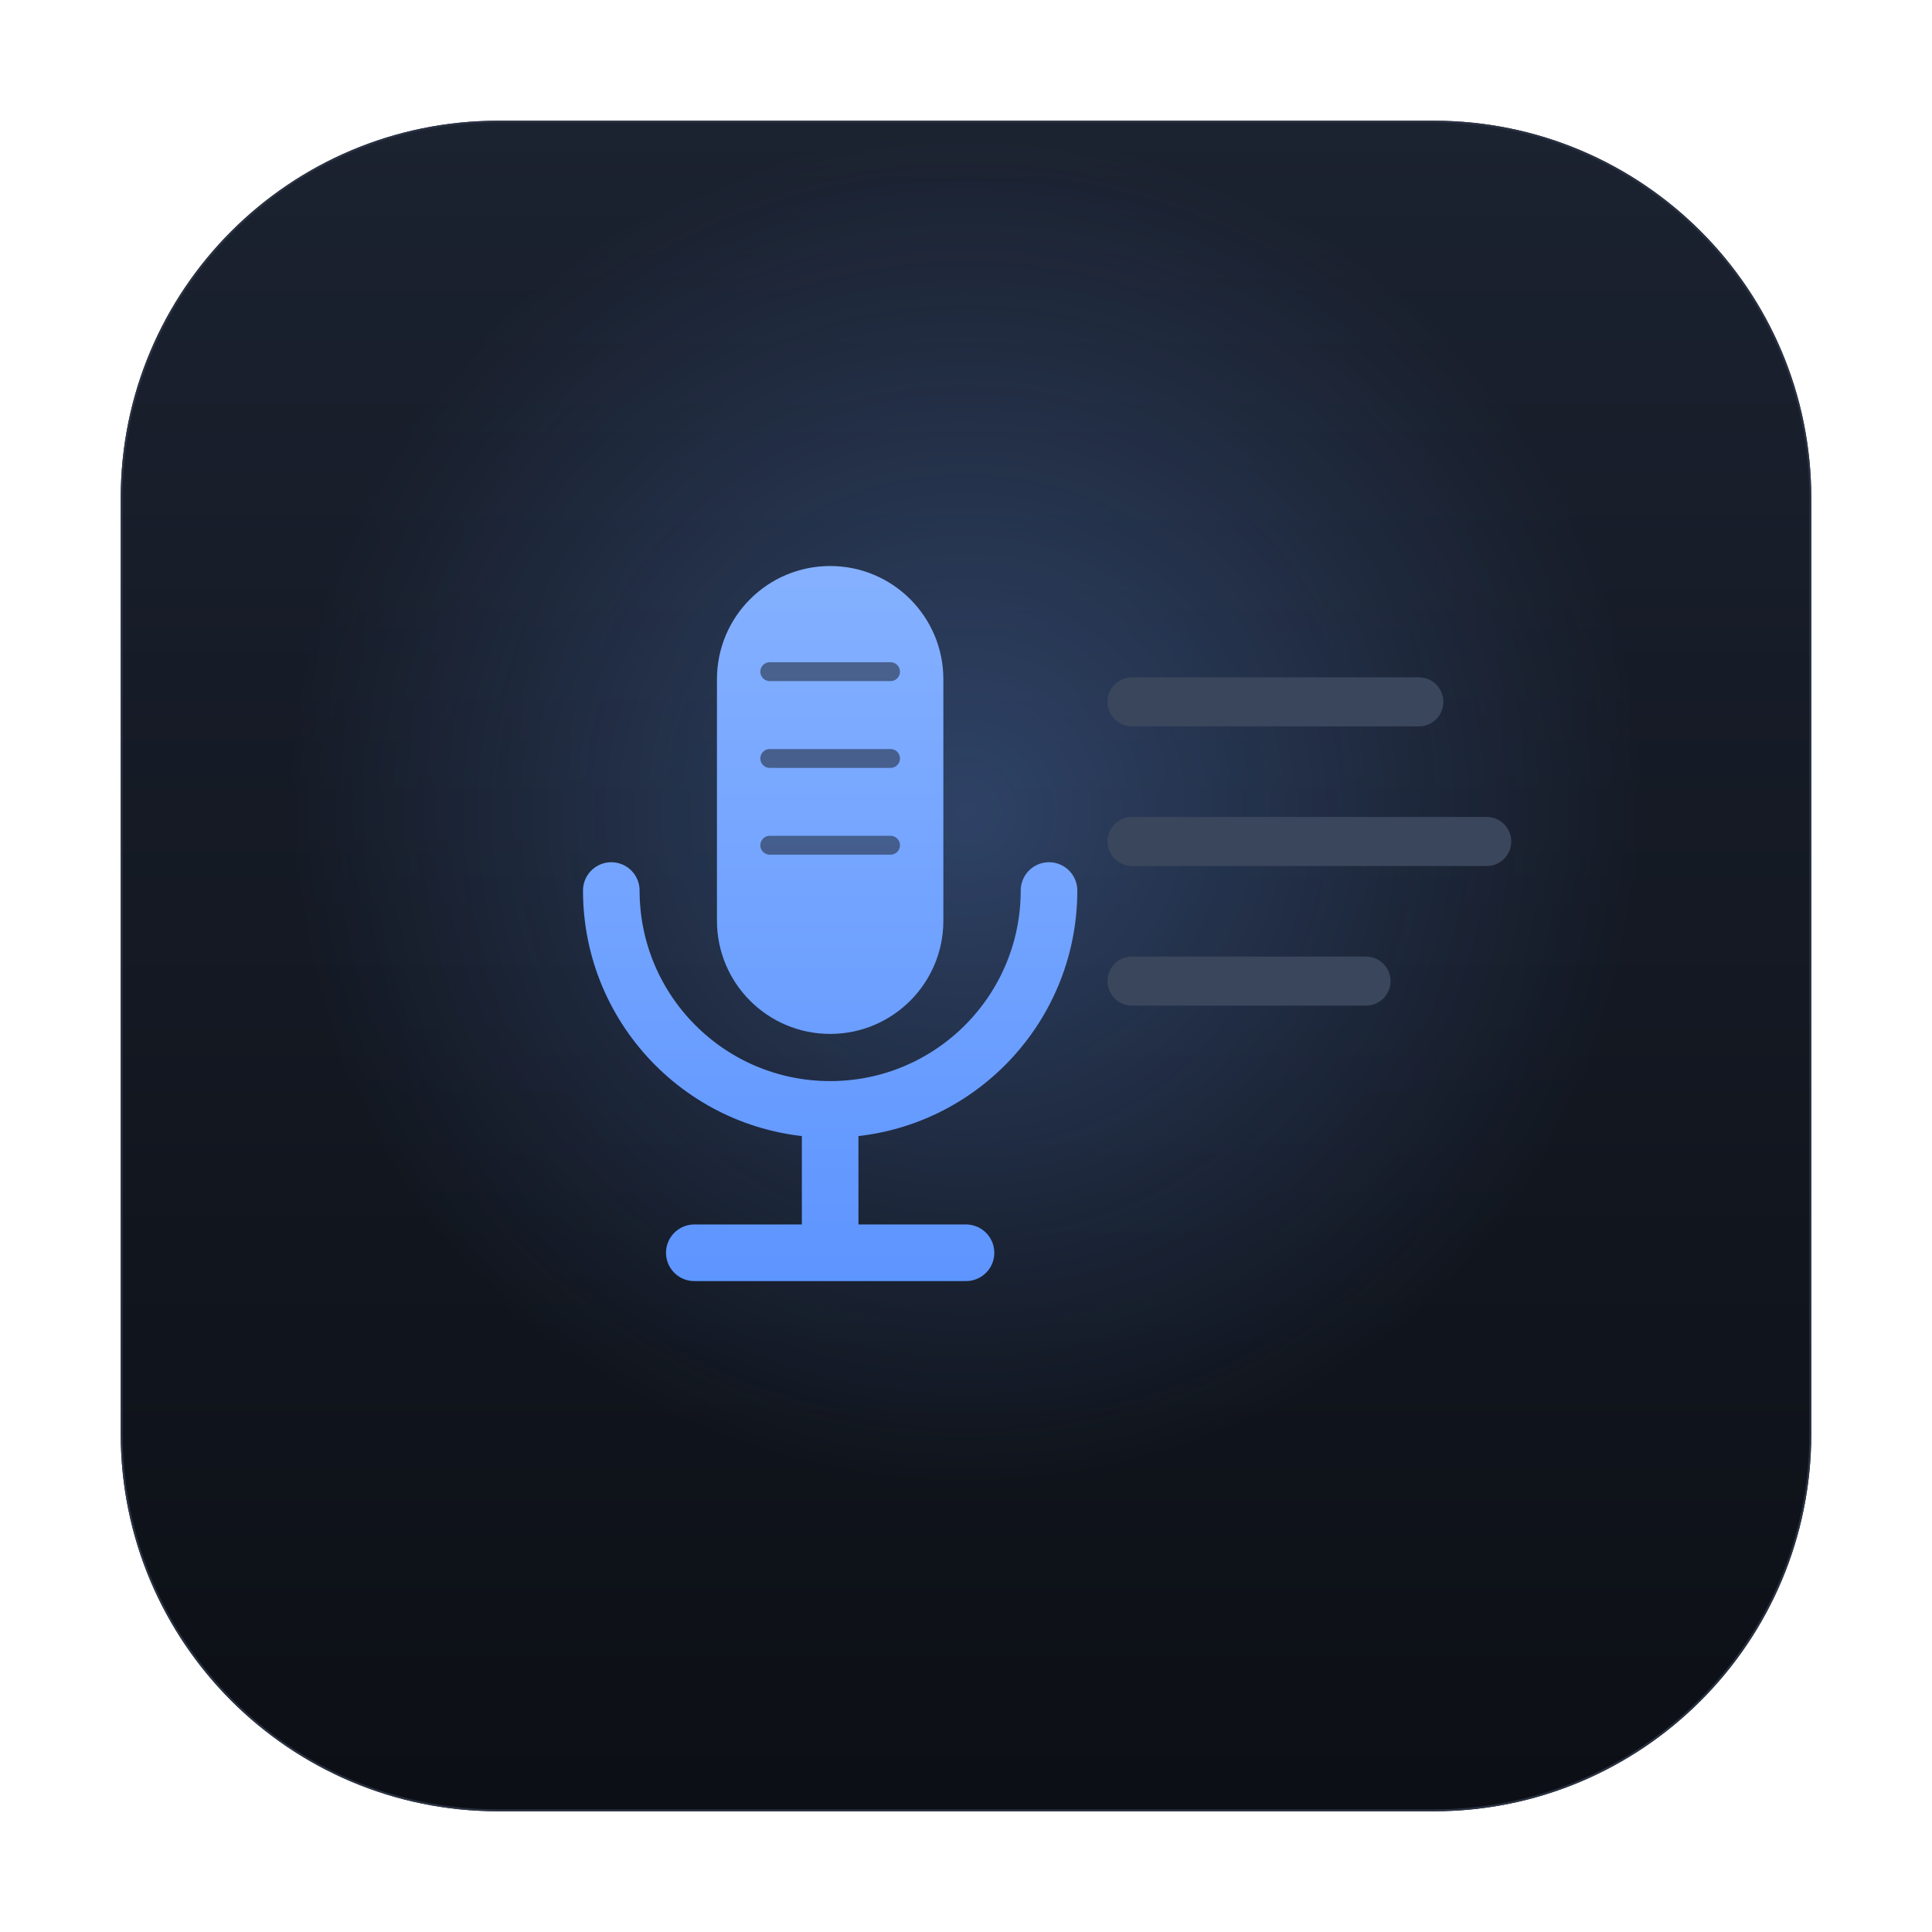
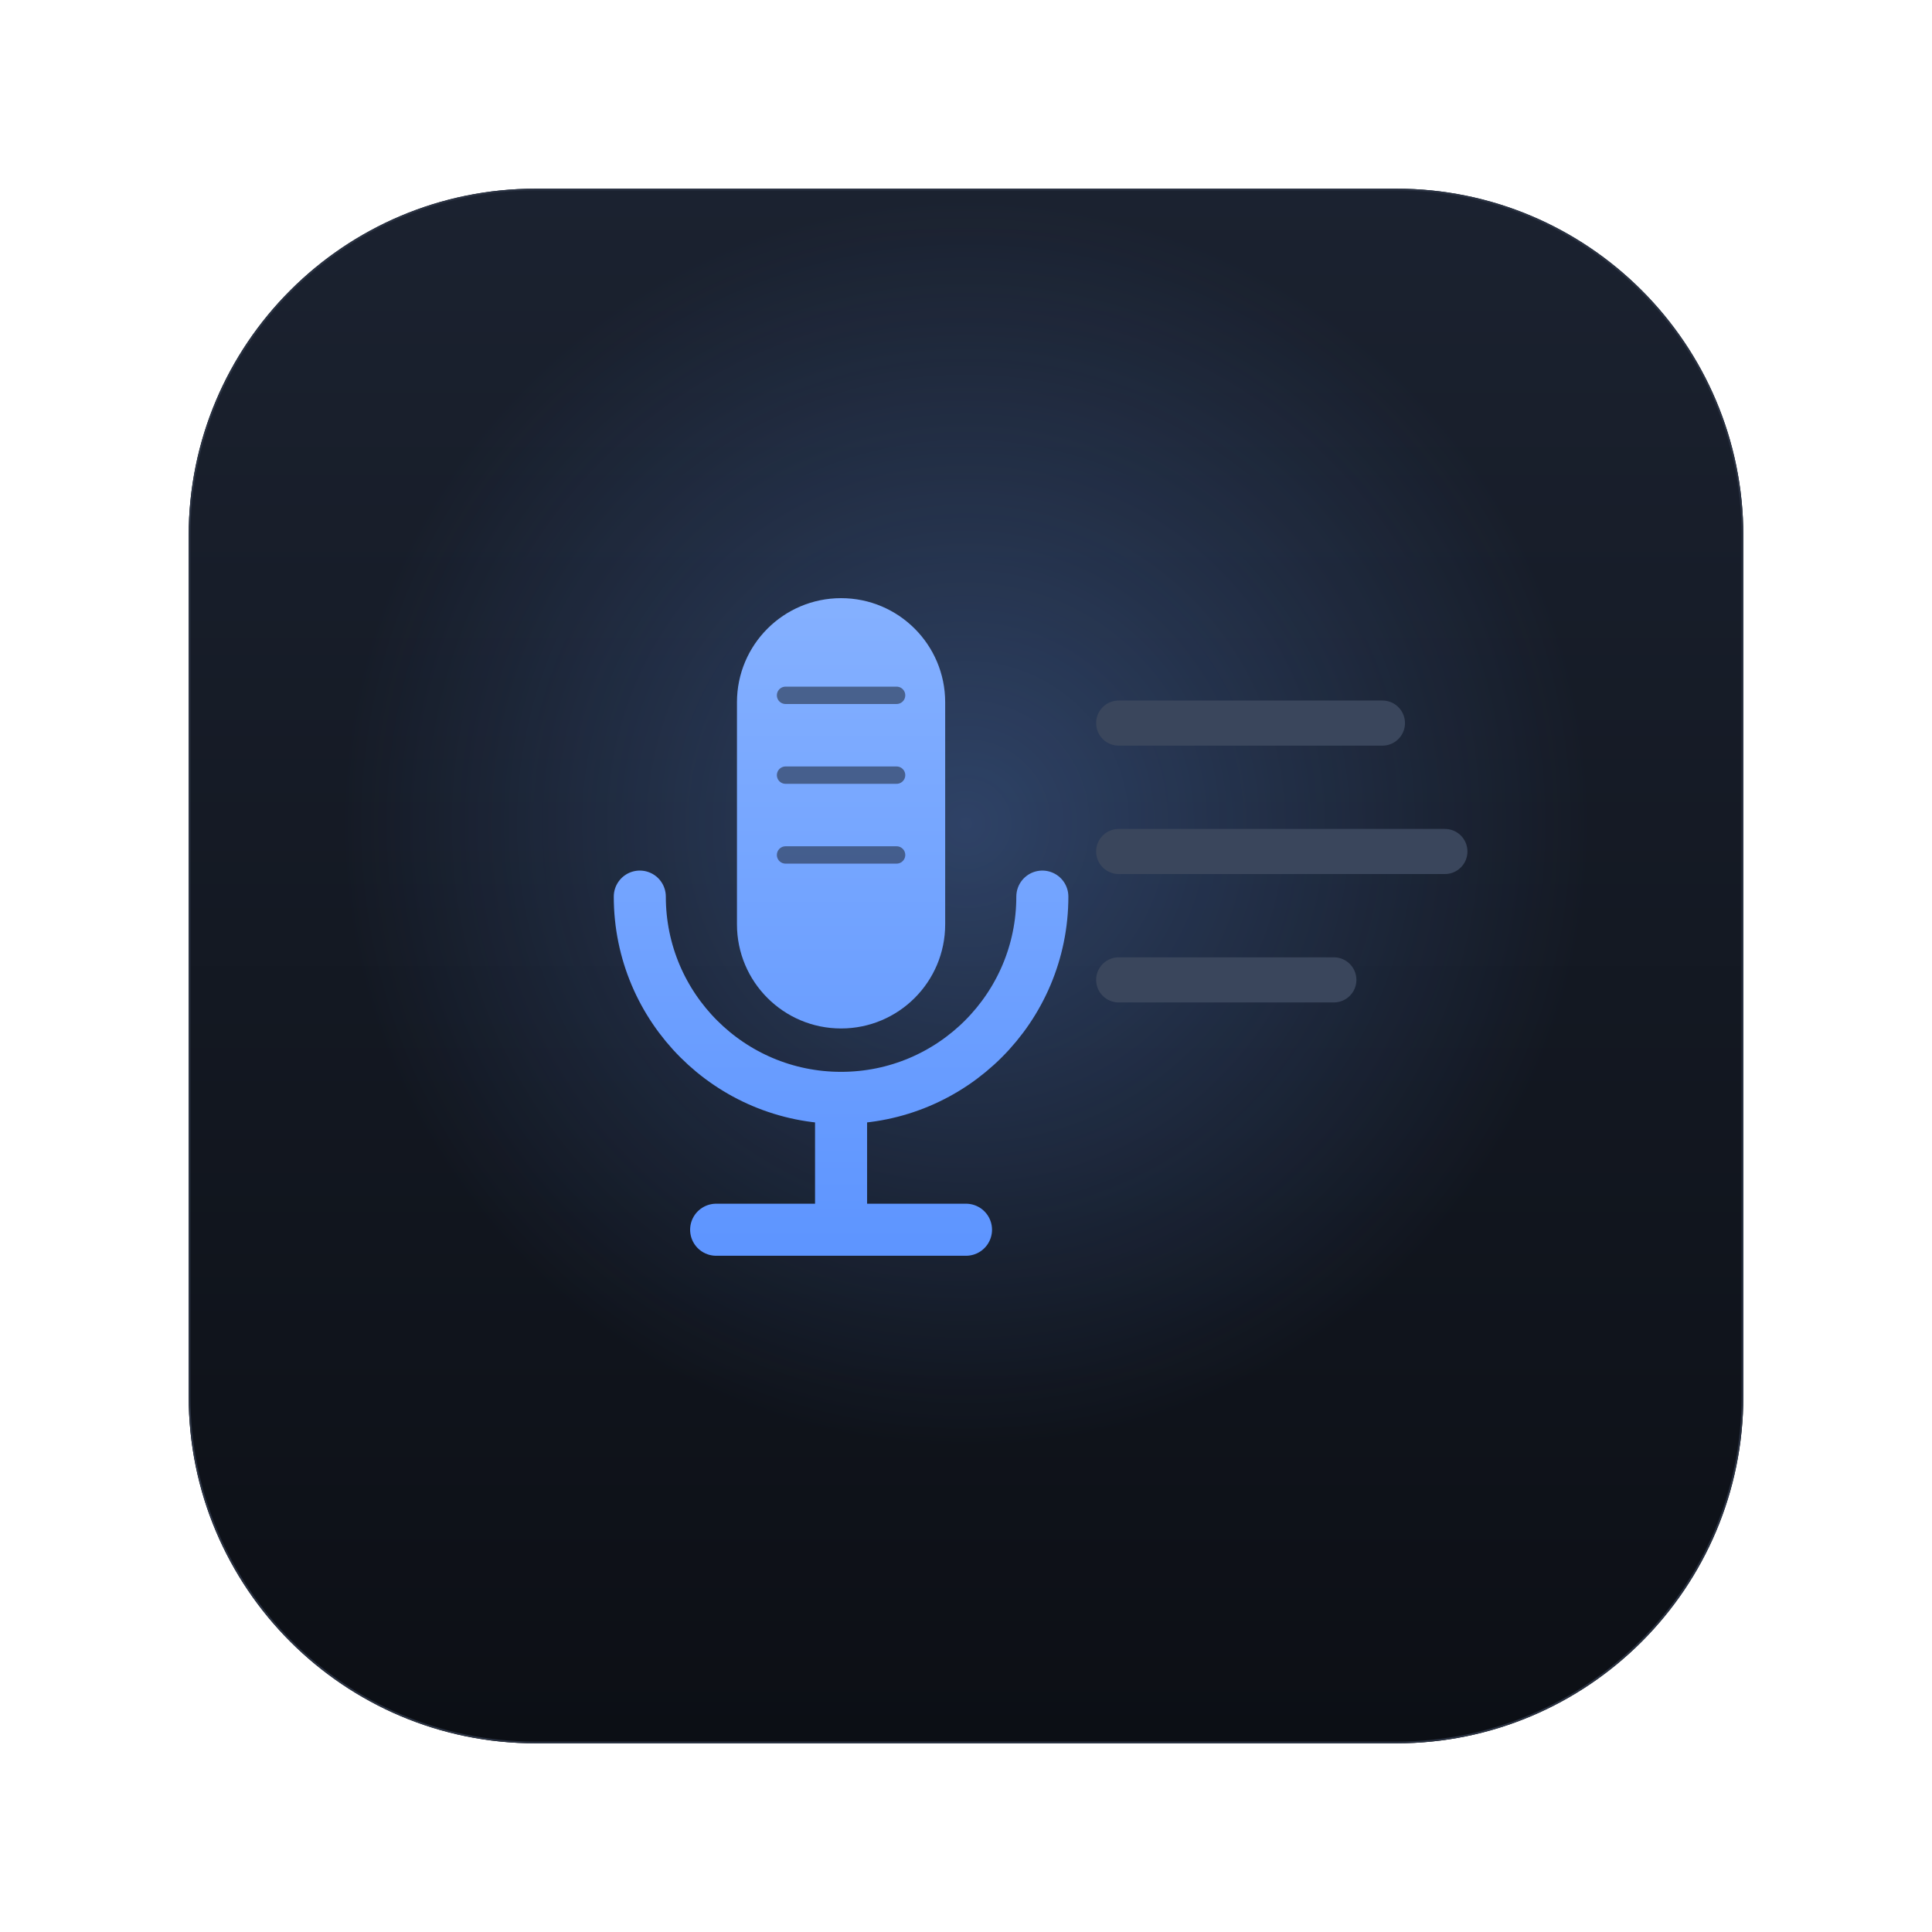
<svg xmlns="http://www.w3.org/2000/svg" width="1024" height="1024" viewBox="0 0 1024 1024" fill="none">
  <defs>
    <linearGradient id="tile" x1="512" y1="64" x2="512" y2="960" gradientUnits="userSpaceOnUse">
      <stop offset="0" stop-color="#1b2230" />
      <stop offset="1" stop-color="#0c0f15" />
    </linearGradient>
    <linearGradient id="accent" x1="512" y1="250" x2="512" y2="700" gradientUnits="userSpaceOnUse">
      <stop offset="0" stop-color="#8ab4ff" />
      <stop offset="1" stop-color="#5b93ff" />
    </linearGradient>
    <radialGradient id="glow" cx="512" cy="430" r="360" gradientUnits="userSpaceOnUse">
      <stop offset="0" stop-color="#6aa0ff" stop-opacity="0.30" />
      <stop offset="1" stop-color="#6aa0ff" stop-opacity="0" />
    </radialGradient>
  </defs>
-   <rect x="64" y="64" width="896" height="896" rx="200" fill="url(#tile)" />
-   <rect x="64.5" y="64.5" width="895" height="895" rx="199.5" fill="none" stroke="#2a3242" stroke-width="1" />
-   <rect x="64" y="64" width="896" height="896" rx="200" fill="url(#glow)" />
-   <g stroke="#3a465c" stroke-linecap="round">
-     <line x1="600" y1="372" x2="752" y2="372" stroke-width="26" />
-     <line x1="600" y1="446" x2="788" y2="446" stroke-width="26" />
-     <line x1="600" y1="520" x2="724" y2="520" stroke-width="26" />
-   </g>
-   <g>
-     <rect x="380" y="300" width="120" height="248" rx="60" fill="url(#accent)" />
-     <g stroke="#1b2230" stroke-width="10" stroke-linecap="round" opacity="0.55">
-       <line x1="408" y1="356" x2="472" y2="356" />
-       <line x1="408" y1="402" x2="472" y2="402" />
-       <line x1="408" y1="448" x2="472" y2="448" />
+   <g transform="translate(512 512) scale(0.9196429) translate(-512 -512)">
+     <rect x="64" y="64" width="896" height="896" rx="200" fill="url(#tile)" />
+     <rect x="64.5" y="64.5" width="895" height="895" rx="199.5" fill="none" stroke="#2a3242" stroke-width="1" />
+     <rect x="64" y="64" width="896" height="896" rx="200" fill="url(#glow)" />
+     <g stroke="#3a465c" stroke-linecap="round">
+       <line x1="600" y1="372" x2="752" y2="372" stroke-width="26" />
+       <line x1="600" y1="446" x2="788" y2="446" stroke-width="26" />
+       <line x1="600" y1="520" x2="724" y2="520" stroke-width="26" />
    </g>
-     <path d="M324 472 a116 116 0 0 0 232 0" fill="none" stroke="url(#accent)" stroke-width="30" stroke-linecap="round" />
-     <line x1="440" y1="588" x2="440" y2="660" stroke="url(#accent)" stroke-width="30" stroke-linecap="round" />
-     <line x1="368" y1="664" x2="512" y2="664" stroke="url(#accent)" stroke-width="30" stroke-linecap="round" />
+     <g>
+       <rect x="380" y="300" width="120" height="248" rx="60" fill="url(#accent)" />
+       <g stroke="#1b2230" stroke-width="10" stroke-linecap="round" opacity="0.55">
+         <line x1="408" y1="356" x2="472" y2="356" />
+         <line x1="408" y1="402" x2="472" y2="402" />
+         <line x1="408" y1="448" x2="472" y2="448" />
+       </g>
+       <path d="M324 472 a116 116 0 0 0 232 0" fill="none" stroke="url(#accent)" stroke-width="30" stroke-linecap="round" />
+       <line x1="440" y1="588" x2="440" y2="660" stroke="url(#accent)" stroke-width="30" stroke-linecap="round" />
+       <line x1="368" y1="664" x2="512" y2="664" stroke="url(#accent)" stroke-width="30" stroke-linecap="round" />
+     </g>
  </g>
</svg>
